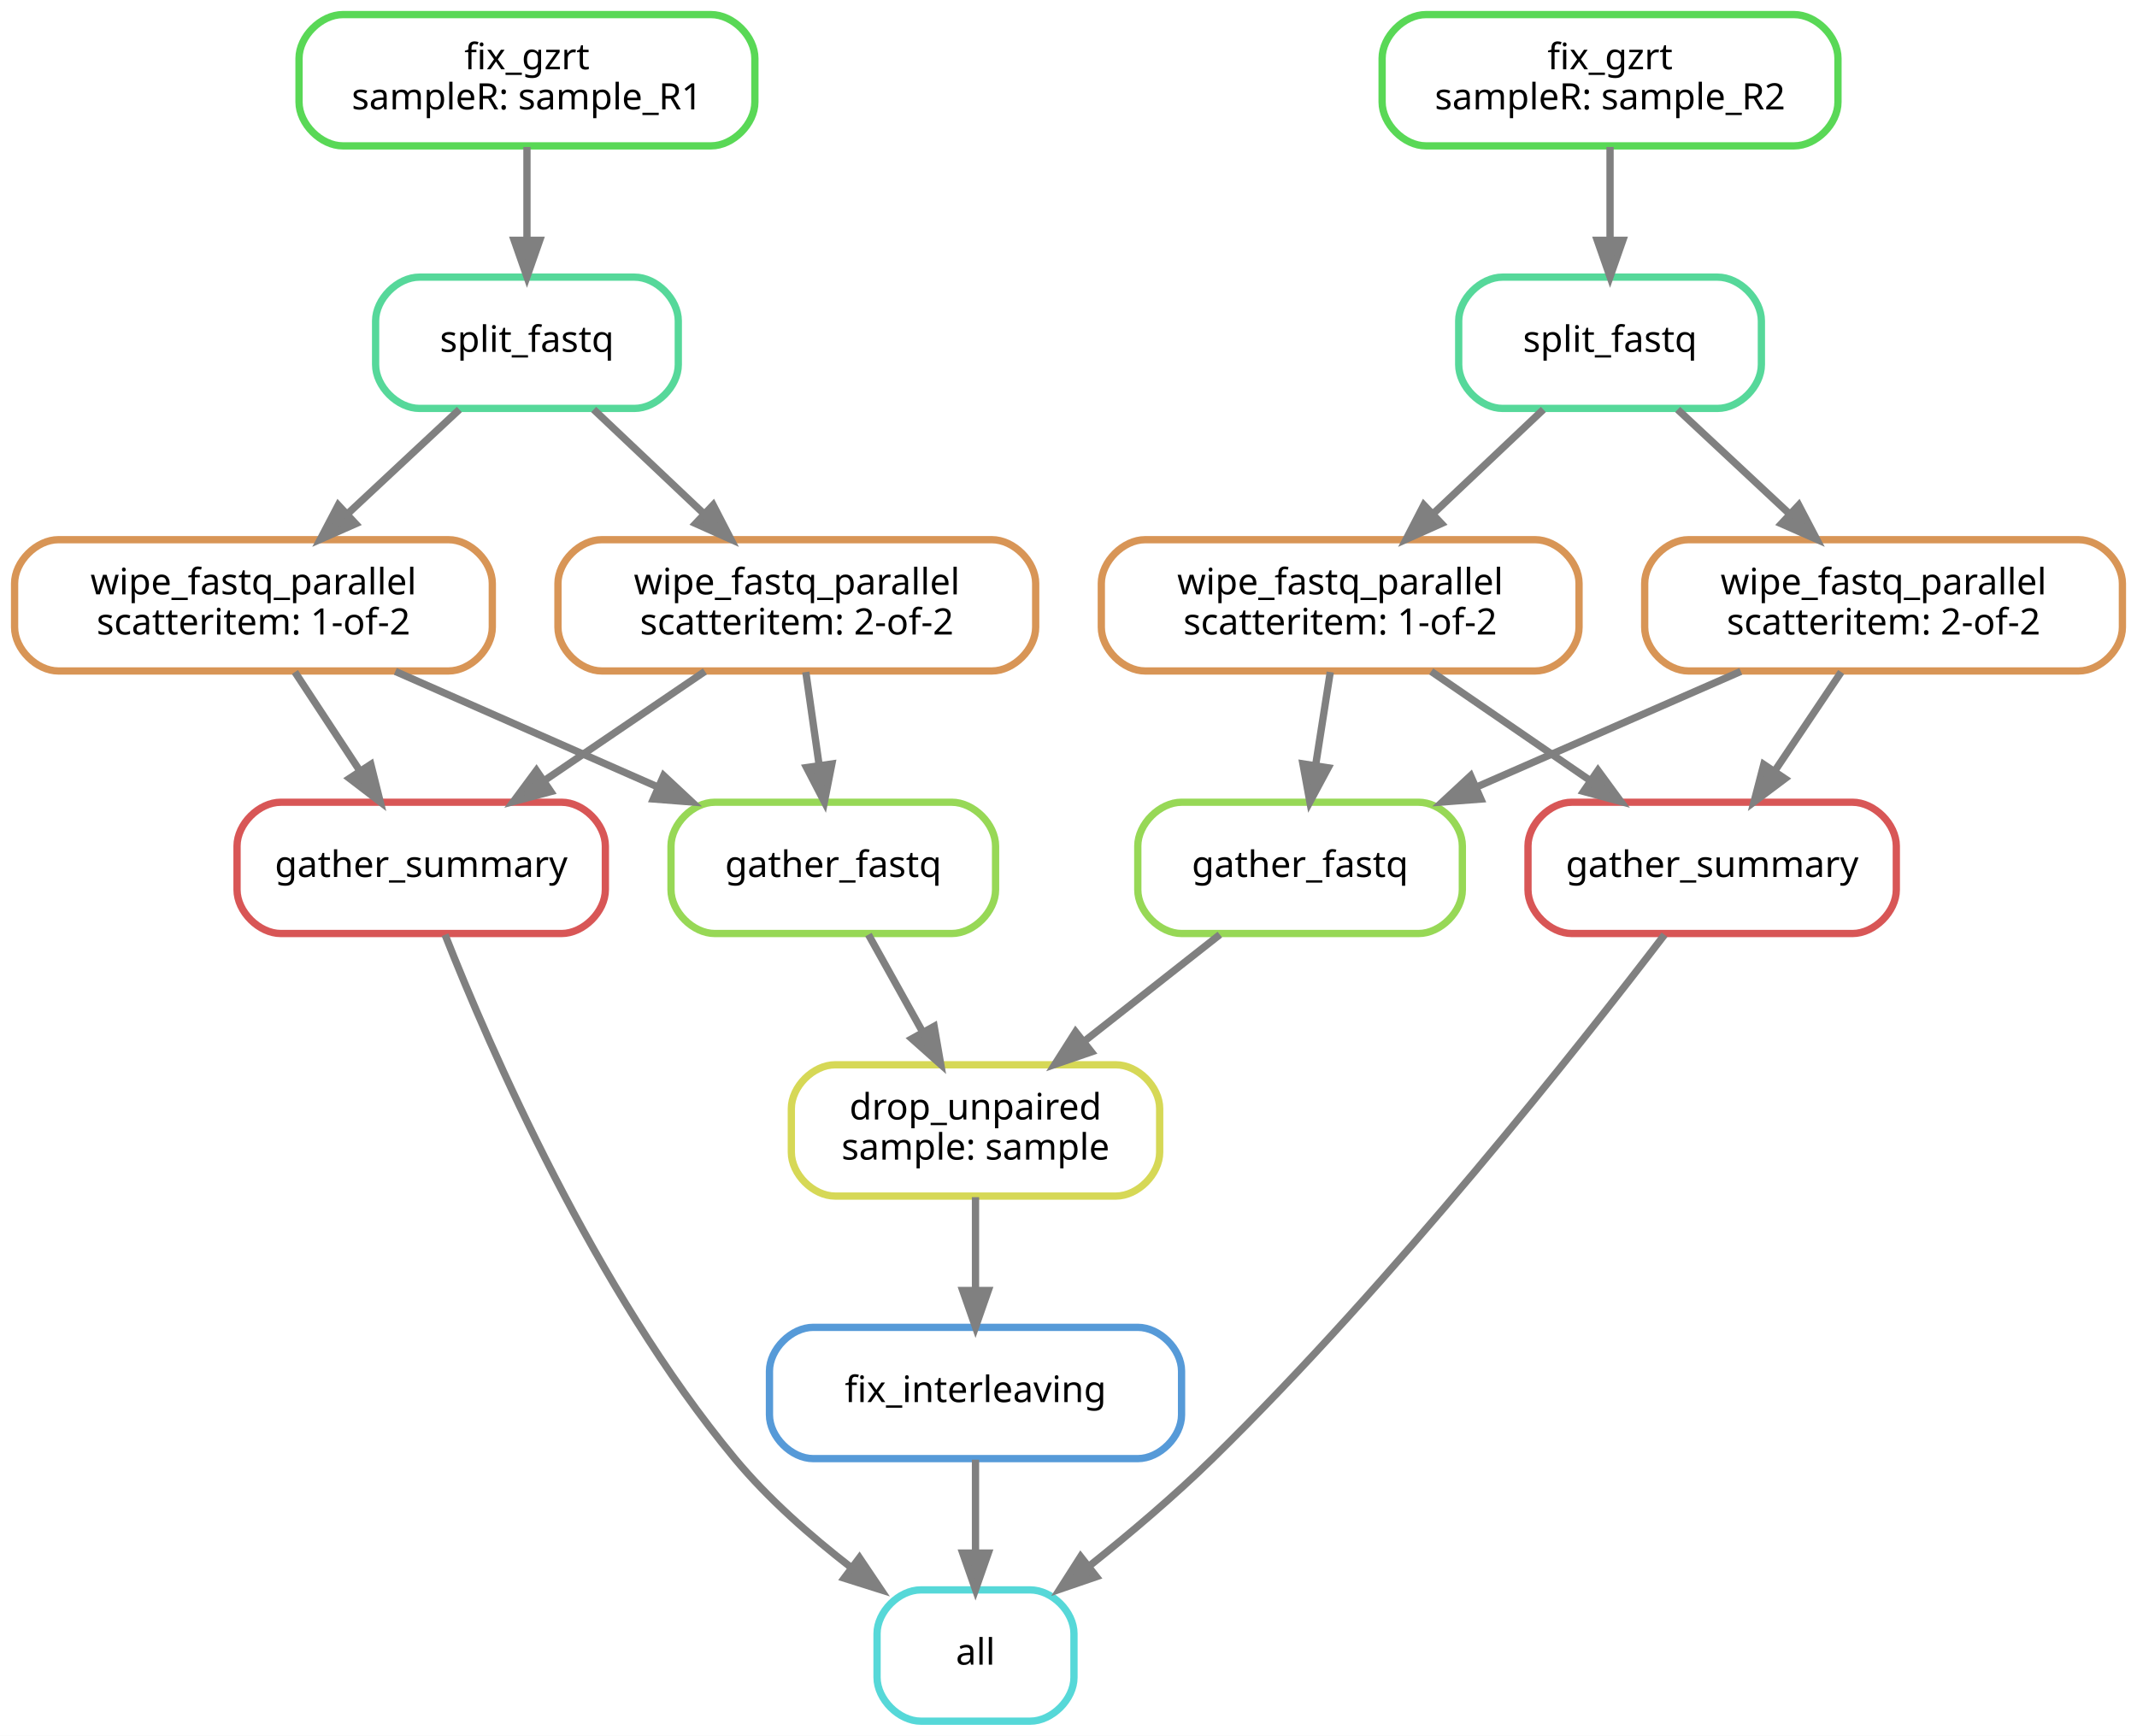
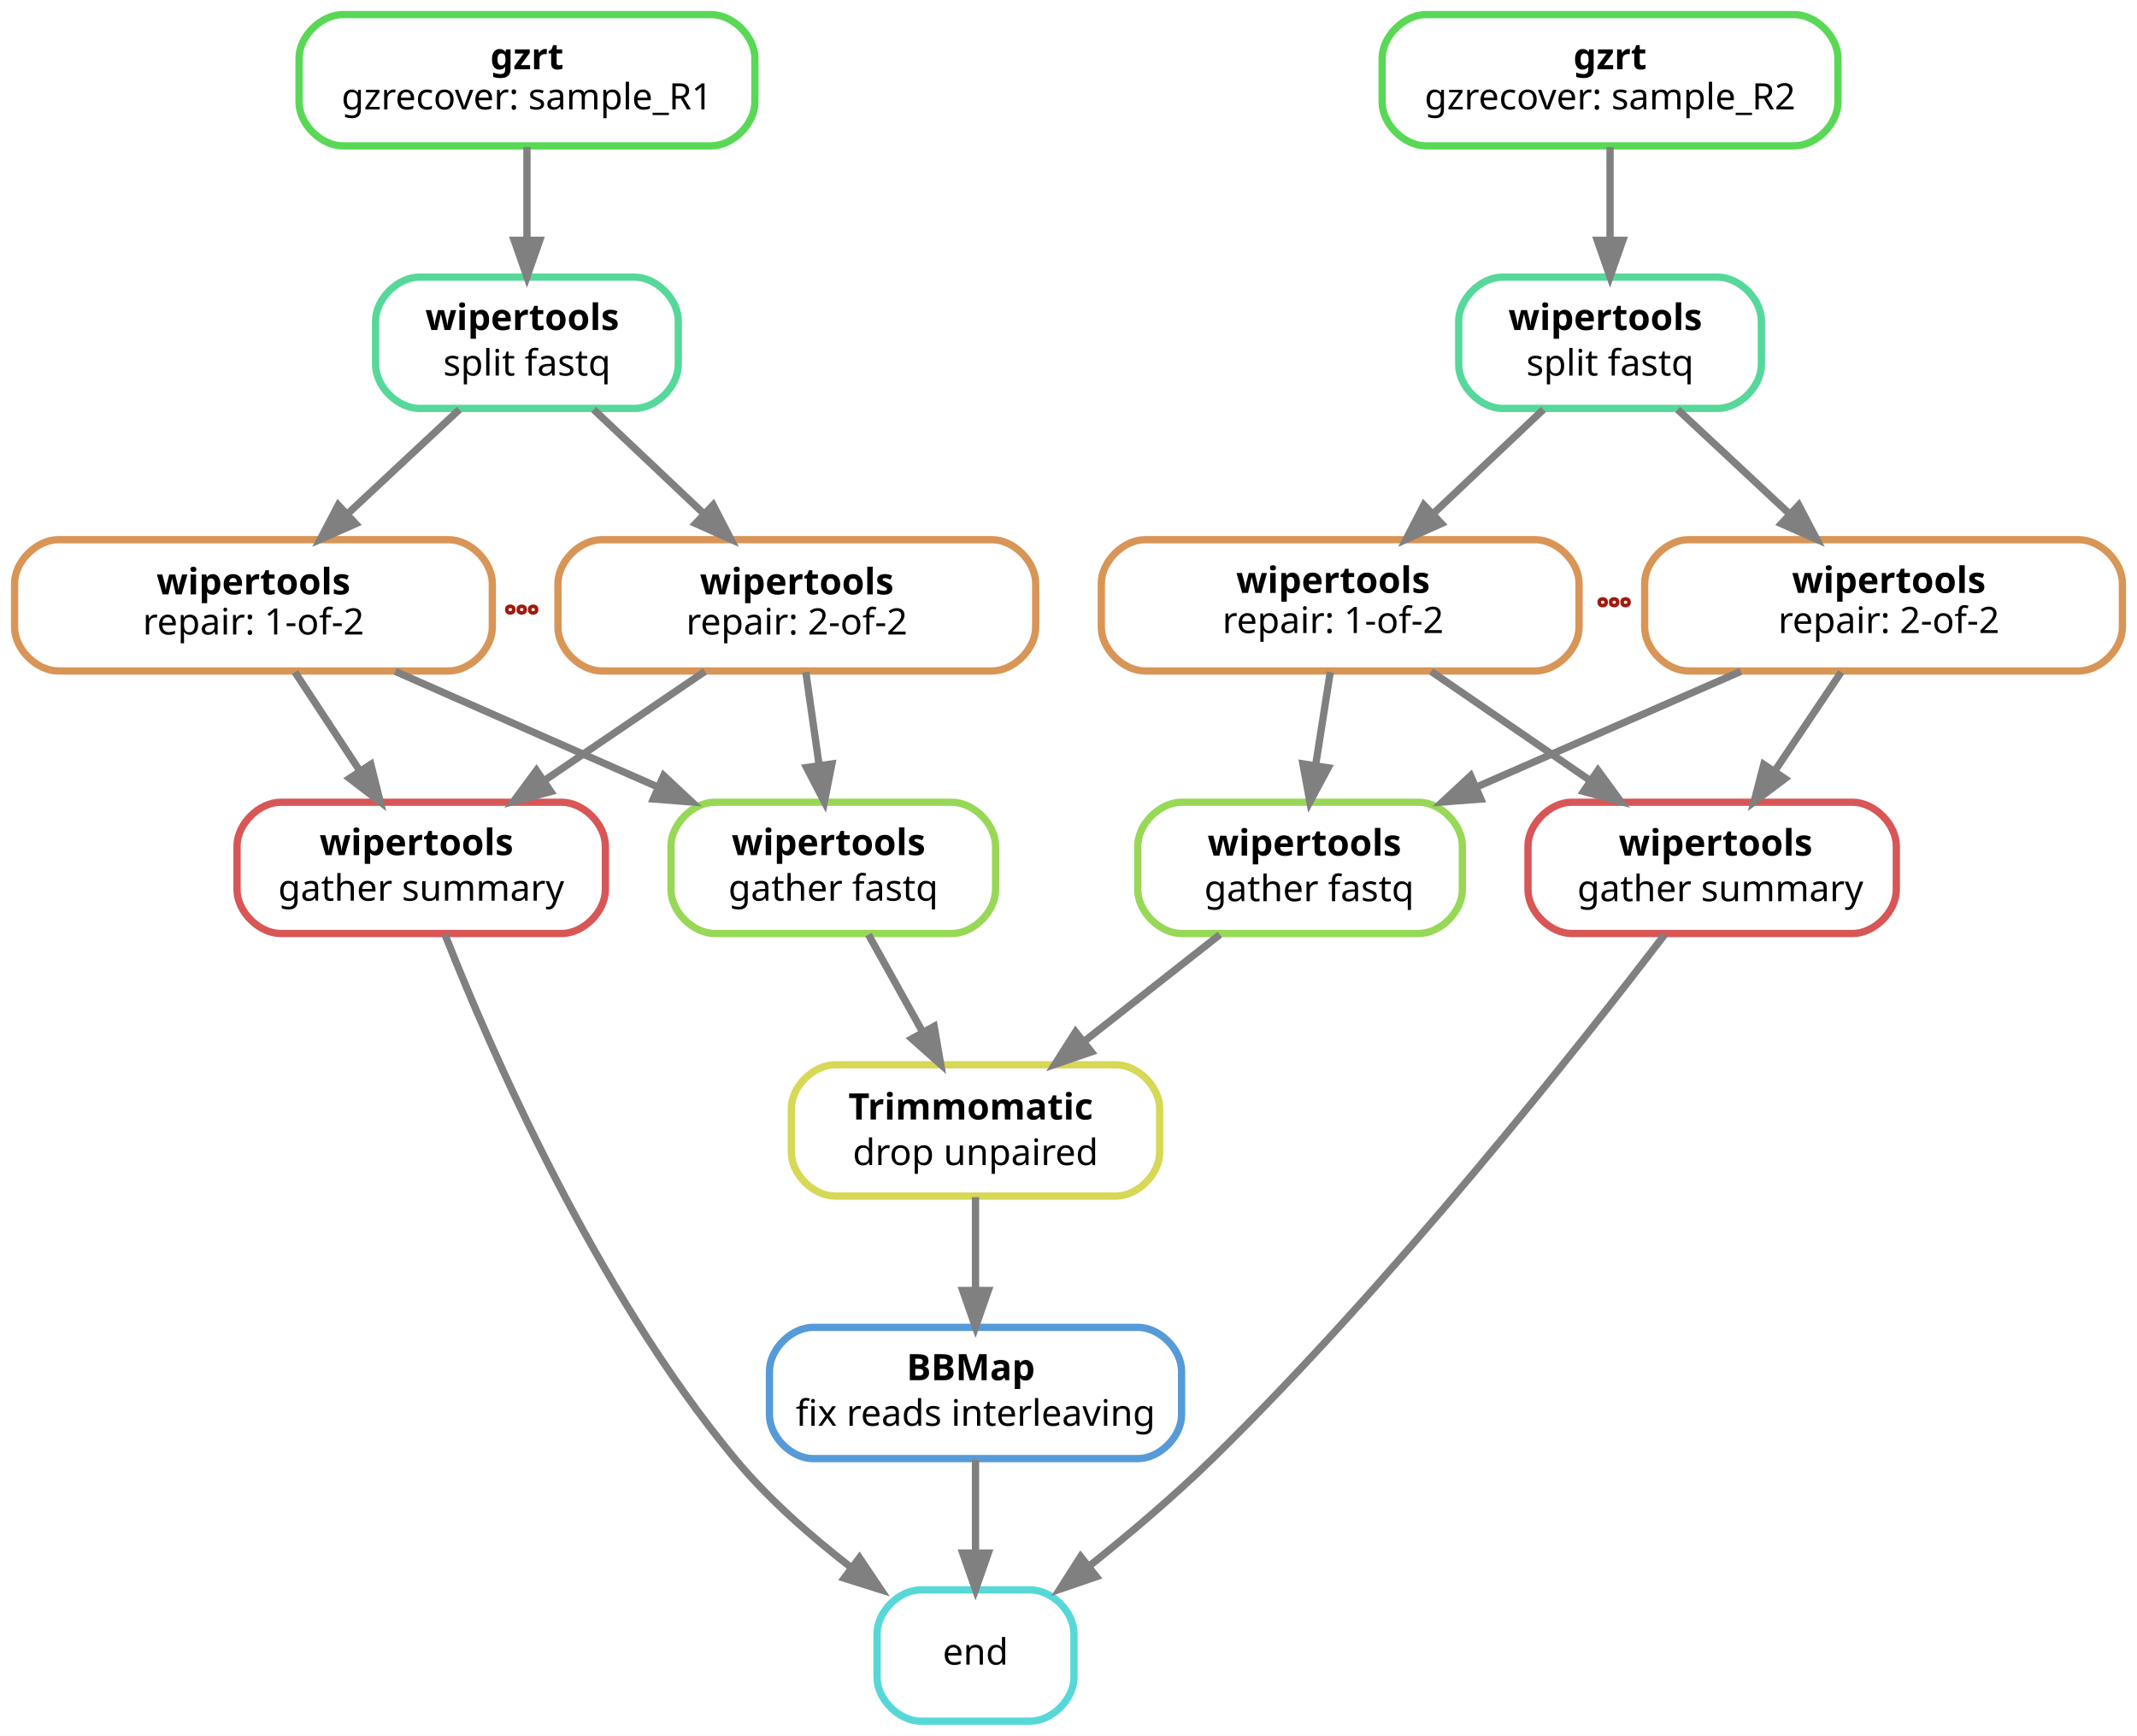
- <svg xmlns="http://www.w3.org/2000/svg" width="586pt" height="476pt" viewBox="0.00 0.00 586.00 476.00">
+ <svg xmlns="http://www.w3.org/2000/svg" width="586pt" height="476pt" viewBox="0.00 0.00 586.00 476.00" version="1.1" id="svg266">
+   <defs id="defs270" />
  <g id="graph0" class="graph" transform="scale(1 1) rotate(0) translate(4 472)">
-     <polygon fill="white" stroke="transparent" points="-4,4 -4,-472 582,-472 582,4 -4,4" />
+     <polygon fill="white" stroke="transparent" points="-4,4 -4,-472 582,-472 582,4 -4,4" id="polygon4" />
    <g id="node1" class="node">
-       <path fill="none" stroke="#56d8d8" stroke-width="2" d="M278.5,-36C278.5,-36 248.5,-36 248.5,-36 242.5,-36 236.5,-30 236.5,-24 236.5,-24 236.5,-12 236.5,-12 236.5,-6 242.5,0 248.5,0 248.5,0 278.5,0 278.5,0 284.5,0 290.5,-6 290.5,-12 290.5,-12 290.5,-24 290.5,-24 290.5,-30 284.5,-36 278.5,-36" />
-       <text text-anchor="middle" x="263.5" y="-15.5" font-family="sans" font-size="10.00">all</text>
+       <path fill="none" stroke="#56d8d8" stroke-width="2" d="M278.5,-36C278.5,-36 248.5,-36 248.5,-36 242.5,-36 236.5,-30 236.5,-24 236.5,-24 236.5,-12 236.5,-12 236.5,-6 242.5,0 248.5,0 248.5,0 278.5,0 278.5,0 284.5,0 290.5,-6 290.5,-12 290.5,-12 290.5,-24 290.5,-24 290.5,-30 284.5,-36 278.5,-36" id="path8" />
+       <text text-anchor="middle" x="263.5" y="-15.5" font-family="sans" font-size="10px" id="text10">end</text>
    </g>
    <g id="node2" class="node">
-       <path fill="none" stroke="#569ad8" stroke-width="2" d="M308,-108C308,-108 219,-108 219,-108 213,-108 207,-102 207,-96 207,-96 207,-84 207,-84 207,-78 213,-72 219,-72 219,-72 308,-72 308,-72 314,-72 320,-78 320,-84 320,-84 320,-96 320,-96 320,-102 314,-108 308,-108" />
-       <text text-anchor="middle" x="263.5" y="-87.5" font-family="sans" font-size="10.00">fix_interleaving</text>
+       <path fill="none" stroke="#569ad8" stroke-width="2" d="M308,-108C308,-108 219,-108 219,-108 213,-108 207,-102 207,-96 207,-96 207,-84 207,-84 207,-78 213,-72 219,-72 219,-72 308,-72 308,-72 314,-72 320,-78 320,-84 320,-84 320,-96 320,-96 320,-102 314,-108 308,-108" id="path15" />
+       <text text-anchor="middle" x="263.5" y="-93.5" font-family="sans" font-size="10px" id="text17">
+         <tspan id="tspan2873" x="263.5" y="-93.5" style="font-weight:bold">BBMap</tspan>
+         <tspan id="tspan2875" x="263.5" y="-81">fix reads interleaving</tspan>
+       </text>
    </g>
    <g id="edge1" class="edge">
-       <path fill="none" stroke="grey" stroke-width="2" d="M263.5,-71.7C263.5,-63.98 263.5,-54.71 263.5,-46.11" />
-       <polygon fill="grey" stroke="grey" stroke-width="2" points="267,-46.1 263.5,-36.1 260,-46.1 267,-46.1" />
+       <path fill="none" stroke="grey" stroke-width="2" d="M263.5,-71.7C263.5,-63.98 263.5,-54.71 263.5,-46.11" id="path22" />
+       <polygon fill="grey" stroke="grey" stroke-width="2" points="267,-46.1 263.5,-36.1 260,-46.1 267,-46.1" id="polygon24" />
    </g>
    <g id="node3" class="node">
-       <path fill="none" stroke="#d6d856" stroke-width="2" d="M302,-180C302,-180 225,-180 225,-180 219,-180 213,-174 213,-168 213,-168 213,-156 213,-156 213,-150 219,-144 225,-144 225,-144 302,-144 302,-144 308,-144 314,-150 314,-156 314,-156 314,-168 314,-168 314,-174 308,-180 302,-180" />
-       <text text-anchor="middle" x="263.5" y="-165" font-family="sans" font-size="10.00">drop_unpaired</text>
-       <text text-anchor="middle" x="263.5" y="-154" font-family="sans" font-size="10.00">sample: sample</text>
+       <path fill="none" stroke="#d6d856" stroke-width="2" d="M302,-180C302,-180 225,-180 225,-180 219,-180 213,-174 213,-168 213,-168 213,-156 213,-156 213,-150 219,-144 225,-144 225,-144 302,-144 302,-144 308,-144 314,-150 314,-156 314,-156 314,-168 314,-168 314,-174 308,-180 302,-180" id="path29" />
+       <text text-anchor="middle" x="263.5" y="-165" font-family="sans" font-size="10px" id="text31">
+         <tspan id="tspan2869" x="263.5" y="-165" style="font-weight:bold">Trimmomatic</tspan>
+         <tspan id="tspan2871" x="263.5" y="-152.5">drop unpaired</tspan>
+       </text>
    </g>
    <g id="edge4" class="edge">
-       <path fill="none" stroke="grey" stroke-width="2" d="M263.5,-143.7C263.5,-135.98 263.5,-126.71 263.5,-118.11" />
-       <polygon fill="grey" stroke="grey" stroke-width="2" points="267,-118.1 263.5,-108.1 260,-118.1 267,-118.1" />
+       <path fill="none" stroke="grey" stroke-width="2" d="M263.5,-143.7C263.5,-135.98 263.5,-126.71 263.5,-118.11" id="path38" />
+       <polygon fill="grey" stroke="grey" stroke-width="2" points="267,-118.1 263.5,-108.1 260,-118.1 267,-118.1" id="polygon40" />
    </g>
    <g id="node4" class="node">
-       <path fill="none" stroke="#97d856" stroke-width="2" d="M257,-252C257,-252 192,-252 192,-252 186,-252 180,-246 180,-240 180,-240 180,-228 180,-228 180,-222 186,-216 192,-216 192,-216 257,-216 257,-216 263,-216 269,-222 269,-228 269,-228 269,-240 269,-240 269,-246 263,-252 257,-252" />
-       <text text-anchor="middle" x="224.5" y="-231.5" font-family="sans" font-size="10.00">gather_fastq</text>
+       <path fill="none" stroke="#97d856" stroke-width="2" d="M257,-252C257,-252 192,-252 192,-252 186,-252 180,-246 180,-240 180,-240 180,-228 180,-228 180,-222 186,-216 192,-216 192,-216 257,-216 257,-216 263,-216 269,-222 269,-228 269,-228 269,-240 269,-240 269,-246 263,-252 257,-252" id="path45" />
+       <text text-anchor="middle" x="224.5" y="-237.5" font-family="sans" font-size="10px" id="text47">
+         <tspan id="tspan1345" x="224.5" y="-237.5" style="font-weight:bold">wipertools</tspan>
+         <tspan id="tspan1347" x="224.5" y="-225">gather fastq</tspan>
+       </text>
    </g>
    <g id="edge5" class="edge">
-       <path fill="none" stroke="grey" stroke-width="2" d="M234.14,-215.7C238.63,-207.64 244.06,-197.89 249.02,-188.98" />
-       <polygon fill="grey" stroke="grey" stroke-width="2" points="252.16,-190.54 253.97,-180.1 246.05,-187.14 252.16,-190.54" />
+       <path fill="none" stroke="grey" stroke-width="2" d="M234.14,-215.7C238.63,-207.64 244.06,-197.89 249.02,-188.98" id="path52" />
+       <polygon fill="grey" stroke="grey" stroke-width="2" points="252.16,-190.54 253.97,-180.1 246.05,-187.14 252.16,-190.54" id="polygon54" />
    </g>
    <g id="node5" class="node">
-       <path fill="none" stroke="#d89556" stroke-width="2" d="M119,-324C119,-324 12,-324 12,-324 6,-324 0,-318 0,-312 0,-312 0,-300 0,-300 0,-294 6,-288 12,-288 12,-288 119,-288 119,-288 125,-288 131,-294 131,-300 131,-300 131,-312 131,-312 131,-318 125,-324 119,-324" />
-       <text text-anchor="middle" x="65.5" y="-309" font-family="sans" font-size="10.00">wipe_fastq_parallel</text>
-       <text text-anchor="middle" x="65.5" y="-298" font-family="sans" font-size="10.00">scatteritem: 1-of-2</text>
+       <path fill="none" stroke="#d89556" stroke-width="2" d="M119,-324C119,-324 12,-324 12,-324 6,-324 0,-318 0,-312 0,-312 0,-300 0,-300 0,-294 6,-288 12,-288 12,-288 119,-288 119,-288 125,-288 131,-294 131,-300 131,-300 131,-312 131,-312 131,-318 125,-324 119,-324" id="path59" />
+       <text text-anchor="middle" x="65.5" y="-309" font-family="sans" font-size="10px" id="text61">
+         <tspan style="font-style:normal;font-variant:normal;font-weight:bold;font-stretch:normal;font-family:sans;-inkscape-font-specification:'sans Bold'" id="tspan1167">wipertools</tspan>
+       </text>
+       <text text-anchor="middle" x="65.5" y="-298" font-family="sans" font-size="10px" id="text63">repair: 1-of-2</text>
+       <text text-anchor="middle" x="361.541" y="-309.411" font-family="sans" font-size="10px" id="text61-6">
+         <tspan style="font-style:normal;font-variant:normal;font-weight:bold;font-stretch:normal;font-family:sans;-inkscape-font-specification:'sans Bold'" id="tspan1167-3">wipertools</tspan>
+       </text>
+       <text text-anchor="middle" x="361.541" y="-298.411" font-family="sans" font-size="10px" id="text63-1">repair: 1-of-2</text>
+       <text text-anchor="middle" x="513.952" y="-309.411" font-family="sans" font-size="10px" id="text61-1">
+         <tspan style="font-style:normal;font-variant:normal;font-weight:bold;font-stretch:normal;font-family:sans;-inkscape-font-specification:'sans Bold'" id="tspan1167-33">wipertools</tspan>
+       </text>
+       <text text-anchor="middle" x="513.952" y="-298.411" font-family="sans" font-size="10px" id="text63-7">repair: 2-of-2</text>
+       <text xml:space="preserve" style="font-style:normal;font-variant:normal;font-weight:bold;font-stretch:normal;font-size:11px;font-family:sans;-inkscape-font-specification:'sans Bold';fill:none;stroke:#a11a0d;stroke-width:0.992" x="134.355" y="-304.048" id="text1312">
+         <tspan id="tspan1310" style="stroke-width:0.992" x="134.355" y="-304.048">...</tspan>
+       </text>
    </g>
    <g id="edge7" class="edge">
-       <path fill="none" stroke="grey" stroke-width="2" d="M104.4,-287.88C126.13,-278.31 153.4,-266.3 176.46,-256.15" />
-       <polygon fill="grey" stroke="grey" stroke-width="2" points="177.99,-259.3 185.73,-252.07 175.17,-252.89 177.99,-259.3" />
+       <path fill="none" stroke="grey" stroke-width="2" d="M104.4,-287.88C126.13,-278.31 153.4,-266.3 176.46,-256.15" id="path68" />
+       <polygon fill="grey" stroke="grey" stroke-width="2" points="177.99,-259.3 185.73,-252.07 175.17,-252.89 177.99,-259.3" id="polygon70" />
    </g>
    <g id="node14" class="node">
-       <path fill="none" stroke="#d85656" stroke-width="2" d="M150,-252C150,-252 73,-252 73,-252 67,-252 61,-246 61,-240 61,-240 61,-228 61,-228 61,-222 67,-216 73,-216 73,-216 150,-216 150,-216 156,-216 162,-222 162,-228 162,-228 162,-240 162,-240 162,-246 156,-252 150,-252" />
-       <text text-anchor="middle" x="111.5" y="-231.5" font-family="sans" font-size="10.00">gather_summary</text>
+       <path fill="none" stroke="#d85656" stroke-width="2" d="M150,-252C150,-252 73,-252 73,-252 67,-252 61,-246 61,-240 61,-240 61,-228 61,-228 61,-222 67,-216 73,-216 73,-216 150,-216 150,-216 156,-216 162,-222 162,-228 162,-228 162,-240 162,-240 162,-246 156,-252 150,-252" id="path75" />
+       <text text-anchor="middle" x="111.5" y="-237.5" font-family="sans" font-size="10px" id="text77">
+         <tspan id="tspan1341" x="111.5" y="-237.5" style="font-weight:bold">wipertools</tspan>
+         <tspan id="tspan1343" x="111.5" y="-225">gather summary</tspan>
+       </text>
    </g>
    <g id="edge17" class="edge">
-       <path fill="none" stroke="grey" stroke-width="2" d="M76.87,-287.7C82.22,-279.56 88.7,-269.69 94.61,-260.7" />
-       <polygon fill="grey" stroke="grey" stroke-width="2" points="97.69,-262.38 100.26,-252.1 91.84,-258.54 97.69,-262.38" />
+       <path fill="none" stroke="grey" stroke-width="2" d="M76.87,-287.7C82.22,-279.56 88.7,-269.69 94.61,-260.7" id="path82" />
+       <polygon fill="grey" stroke="grey" stroke-width="2" points="97.69,-262.38 100.26,-252.1 91.84,-258.54 97.69,-262.38" id="polygon84" />
    </g>
    <g id="node6" class="node">
-       <path fill="none" stroke="#56d89a" stroke-width="2" d="M170,-396C170,-396 111,-396 111,-396 105,-396 99,-390 99,-384 99,-384 99,-372 99,-372 99,-366 105,-360 111,-360 111,-360 170,-360 170,-360 176,-360 182,-366 182,-372 182,-372 182,-384 182,-384 182,-390 176,-396 170,-396" />
-       <text text-anchor="middle" x="140.5" y="-375.5" font-family="sans" font-size="10.00">split_fastq</text>
+       <path fill="none" stroke="#56d89a" stroke-width="2" d="M170,-396C170,-396 111,-396 111,-396 105,-396 99,-390 99,-384 99,-384 99,-372 99,-372 99,-366 105,-360 111,-360 111,-360 170,-360 170,-360 176,-360 182,-366 182,-372 182,-372 182,-384 182,-384 182,-390 176,-396 170,-396" id="path89" />
+       <text text-anchor="middle" x="140.5" y="-381.5" font-family="sans" font-size="10px" id="text91">
+         <tspan id="tspan1159" x="140.5" y="-381.5" style="font-style:normal;font-variant:normal;font-weight:bold;font-stretch:normal;font-family:sans;-inkscape-font-specification:'sans Bold'">wipertools</tspan>
+         <tspan id="tspan1161" x="140.5" y="-369">split fastq</tspan>
+       </text>
    </g>
    <g id="edge9" class="edge">
-       <path fill="none" stroke="grey" stroke-width="2" d="M121.96,-359.7C112.7,-351.05 101.34,-340.45 91.24,-331.03" />
-       <polygon fill="grey" stroke="grey" stroke-width="2" points="93.52,-328.37 83.83,-324.1 88.75,-333.49 93.52,-328.37" />
+       <path fill="none" stroke="grey" stroke-width="2" d="M121.96,-359.7C112.7,-351.05 101.34,-340.45 91.24,-331.03" id="path96" />
+       <polygon fill="grey" stroke="grey" stroke-width="2" points="93.52,-328.37 83.83,-324.1 88.75,-333.49 93.52,-328.37" id="polygon98" />
    </g>
    <g id="node8" class="node">
-       <path fill="none" stroke="#d89556" stroke-width="2" d="M268,-324C268,-324 161,-324 161,-324 155,-324 149,-318 149,-312 149,-312 149,-300 149,-300 149,-294 155,-288 161,-288 161,-288 268,-288 268,-288 274,-288 280,-294 280,-300 280,-300 280,-312 280,-312 280,-318 274,-324 268,-324" />
-       <text text-anchor="middle" x="214.5" y="-309" font-family="sans" font-size="10.00">wipe_fastq_parallel</text>
-       <text text-anchor="middle" x="214.5" y="-298" font-family="sans" font-size="10.00">scatteritem: 2-of-2</text>
+       <path fill="none" stroke="#d89556" stroke-width="2" d="M268,-324C268,-324 161,-324 161,-324 155,-324 149,-318 149,-312 149,-312 149,-300 149,-300 149,-294 155,-288 161,-288 161,-288 268,-288 268,-288 274,-288 280,-294 280,-300 280,-300 280,-312 280,-312 280,-318 274,-324 268,-324" id="path103" />
+       <text text-anchor="middle" x="214.5" y="-309" font-family="sans" font-size="10px" id="text105">
+         <tspan style="font-style:normal;font-variant:normal;font-weight:bold;font-stretch:normal;font-family:sans;-inkscape-font-specification:'sans Bold'" id="tspan1169">wipertools</tspan>
+       </text>
+       <text text-anchor="middle" x="214.5" y="-298" font-family="sans" font-size="10px" id="text107">repair: 2-of-2</text>
    </g>
    <g id="edge11" class="edge">
-       <path fill="none" stroke="grey" stroke-width="2" d="M158.79,-359.7C167.93,-351.05 179.14,-340.45 189.1,-331.03" />
-       <polygon fill="grey" stroke="grey" stroke-width="2" points="191.56,-333.52 196.42,-324.1 186.75,-328.43 191.56,-333.52" />
+       <path fill="none" stroke="grey" stroke-width="2" d="M158.79,-359.7C167.93,-351.05 179.14,-340.45 189.1,-331.03" id="path112" />
+       <polygon fill="grey" stroke="grey" stroke-width="2" points="191.56,-333.52 196.42,-324.1 186.75,-328.43 191.56,-333.52" id="polygon114" />
    </g>
    <g id="node7" class="node">
-       <path fill="none" stroke="#59d856" stroke-width="2" d="M191,-468C191,-468 90,-468 90,-468 84,-468 78,-462 78,-456 78,-456 78,-444 78,-444 78,-438 84,-432 90,-432 90,-432 191,-432 191,-432 197,-432 203,-438 203,-444 203,-444 203,-456 203,-456 203,-462 197,-468 191,-468" />
-       <text text-anchor="middle" x="140.5" y="-453" font-family="sans" font-size="10.00">fix_gzrt</text>
-       <text text-anchor="middle" x="140.5" y="-442" font-family="sans" font-size="10.00">sampleR: sample_R1</text>
+       <path fill="none" stroke="#59d856" stroke-width="2" d="M191,-468C191,-468 90,-468 90,-468 84,-468 78,-462 78,-456 78,-456 78,-444 78,-444 78,-438 84,-432 90,-432 90,-432 191,-432 191,-432 197,-432 203,-438 203,-444 203,-444 203,-456 203,-456 203,-462 197,-468 191,-468" id="path119" />
+       <text text-anchor="middle" x="140.5" y="-453" font-family="sans" font-size="10px" id="text121">
+         <tspan style="font-style:normal;font-variant:normal;font-weight:bold;font-stretch:normal;font-family:sans;-inkscape-font-specification:'sans Bold'" id="tspan1155">gzrt</tspan>
+       </text>
+       <text text-anchor="middle" x="140.5" y="-442" font-family="sans" font-size="10px" id="text123">gzrecover: sample_R1</text>
    </g>
    <g id="edge10" class="edge">
-       <path fill="none" stroke="grey" stroke-width="2" d="M140.5,-431.7C140.5,-423.98 140.5,-414.71 140.5,-406.11" />
-       <polygon fill="grey" stroke="grey" stroke-width="2" points="144,-406.1 140.5,-396.1 137,-406.1 144,-406.1" />
+       <path fill="none" stroke="grey" stroke-width="2" d="M140.5,-431.7C140.5,-423.98 140.5,-414.71 140.5,-406.11" id="path128" />
+       <polygon fill="grey" stroke="grey" stroke-width="2" points="144,-406.1 140.5,-396.1 137,-406.1 144,-406.1" id="polygon130" />
    </g>
    <g id="edge8" class="edge">
-       <path fill="none" stroke="grey" stroke-width="2" d="M216.97,-287.7C218.07,-279.98 219.4,-270.71 220.63,-262.11" />
-       <polygon fill="grey" stroke="grey" stroke-width="2" points="224.11,-262.5 222.06,-252.1 217.18,-261.51 224.11,-262.5" />
+       <path fill="none" stroke="grey" stroke-width="2" d="M216.97,-287.7C218.07,-279.98 219.4,-270.71 220.63,-262.11" id="path135" />
+       <polygon fill="grey" stroke="grey" stroke-width="2" points="224.11,-262.5 222.06,-252.1 217.18,-261.51 224.11,-262.5" id="polygon137" />
    </g>
    <g id="edge18" class="edge">
-       <path fill="none" stroke="grey" stroke-width="2" d="M189.3,-287.88C176.09,-278.89 159.71,-267.76 145.39,-258.03" />
-       <polygon fill="grey" stroke="grey" stroke-width="2" points="147.03,-254.92 136.79,-252.19 143.1,-260.71 147.03,-254.92" />
+       <path fill="none" stroke="grey" stroke-width="2" d="M189.3,-287.88C176.09,-278.89 159.71,-267.76 145.39,-258.03" id="path142" />
+       <polygon fill="grey" stroke="grey" stroke-width="2" points="147.03,-254.92 136.79,-252.19 143.1,-260.71 147.03,-254.92" id="polygon144" />
    </g>
    <g id="node9" class="node">
-       <path fill="none" stroke="#97d856" stroke-width="2" d="M385,-252C385,-252 320,-252 320,-252 314,-252 308,-246 308,-240 308,-240 308,-228 308,-228 308,-222 314,-216 320,-216 320,-216 385,-216 385,-216 391,-216 397,-222 397,-228 397,-228 397,-240 397,-240 397,-246 391,-252 385,-252" />
-       <text text-anchor="middle" x="352.5" y="-231.5" font-family="sans" font-size="10.00">gather_fastq</text>
+       <path fill="none" stroke="#97d856" stroke-width="2" d="M385,-252C385,-252 320,-252 320,-252 314,-252 308,-246 308,-240 308,-240 308,-228 308,-228 308,-222 314,-216 320,-216 320,-216 385,-216 385,-216 391,-216 397,-222 397,-228 397,-228 397,-240 397,-240 397,-246 391,-252 385,-252" id="path149" />
+       <text text-anchor="middle" x="355" y="-237.368" font-family="sans" font-size="10px" id="text47-9">
+         <tspan id="tspan1345-2" x="355" y="-237.368" style="font-weight:bold">wipertools</tspan>
+         <tspan id="tspan1347-2" x="355" y="-224.868">gather fastq</tspan>
+       </text>
    </g>
    <g id="edge6" class="edge">
-       <path fill="none" stroke="grey" stroke-width="2" d="M330.5,-215.7C319.29,-206.88 305.5,-196.03 293.35,-186.47" />
-       <polygon fill="grey" stroke="grey" stroke-width="2" points="295.27,-183.54 285.25,-180.1 290.94,-189.04 295.27,-183.54" />
+       <path fill="none" stroke="grey" stroke-width="2" d="M330.5,-215.7C319.29,-206.88 305.5,-196.03 293.35,-186.47" id="path156" />
+       <polygon fill="grey" stroke="grey" stroke-width="2" points="295.27,-183.54 285.25,-180.1 290.94,-189.04 295.27,-183.54" id="polygon158" />
    </g>
    <g id="node10" class="node">
-       <path fill="none" stroke="#d89556" stroke-width="2" d="M417,-324C417,-324 310,-324 310,-324 304,-324 298,-318 298,-312 298,-312 298,-300 298,-300 298,-294 304,-288 310,-288 310,-288 417,-288 417,-288 423,-288 429,-294 429,-300 429,-300 429,-312 429,-312 429,-318 423,-324 417,-324" />
-       <text text-anchor="middle" x="363.5" y="-309" font-family="sans" font-size="10.00">wipe_fastq_parallel</text>
-       <text text-anchor="middle" x="363.5" y="-298" font-family="sans" font-size="10.00">scatteritem: 1-of-2</text>
+       <path fill="none" stroke="#d89556" stroke-width="2" d="M417,-324C417,-324 310,-324 310,-324 304,-324 298,-318 298,-312 298,-312 298,-300 298,-300 298,-294 304,-288 310,-288 310,-288 417,-288 417,-288 423,-288 429,-294 429,-300 429,-300 429,-312 429,-312 429,-318 423,-324 417,-324" id="path163" />
    </g>
    <g id="edge12" class="edge">
-       <path fill="none" stroke="grey" stroke-width="2" d="M360.78,-287.7C359.57,-279.98 358.11,-270.71 356.76,-262.11" />
-       <polygon fill="grey" stroke="grey" stroke-width="2" points="360.2,-261.44 355.19,-252.1 353.28,-262.53 360.2,-261.44" />
+       <path fill="none" stroke="grey" stroke-width="2" d="M360.78,-287.7C359.57,-279.98 358.11,-270.71 356.76,-262.11" id="path172" />
+       <polygon fill="grey" stroke="grey" stroke-width="2" points="360.2,-261.44 355.19,-252.1 353.28,-262.53 360.2,-261.44" id="polygon174" />
    </g>
    <g id="node15" class="node">
-       <path fill="none" stroke="#d85656" stroke-width="2" d="M504,-252C504,-252 427,-252 427,-252 421,-252 415,-246 415,-240 415,-240 415,-228 415,-228 415,-222 421,-216 427,-216 427,-216 504,-216 504,-216 510,-216 516,-222 516,-228 516,-228 516,-240 516,-240 516,-246 510,-252 504,-252" />
-       <text text-anchor="middle" x="465.5" y="-231.5" font-family="sans" font-size="10.00">gather_summary</text>
+       <path fill="none" stroke="#d85656" stroke-width="2" d="M504,-252C504,-252 427,-252 427,-252 421,-252 415,-246 415,-240 415,-240 415,-228 415,-228 415,-222 421,-216 427,-216 427,-216 504,-216 504,-216 510,-216 516,-222 516,-228 516,-228 516,-240 516,-240 516,-246 510,-252 504,-252" id="path179" />
+       <text text-anchor="middle" x="467.743" y="-237.368" font-family="sans" font-size="10px" id="text77-9">
+         <tspan id="tspan1341-4" x="467.743" y="-237.368" style="font-weight:bold">wipertools</tspan>
+         <tspan id="tspan1343-0" x="467.743" y="-224.868">gather summary</tspan>
+       </text>
    </g>
    <g id="edge19" class="edge">
-       <path fill="none" stroke="grey" stroke-width="2" d="M388.45,-287.88C401.54,-278.89 417.76,-267.76 431.94,-258.03" />
-       <polygon fill="grey" stroke="grey" stroke-width="2" points="434.19,-260.73 440.45,-252.19 430.23,-254.96 434.19,-260.73" />
+       <path fill="none" stroke="grey" stroke-width="2" d="M388.45,-287.88C401.54,-278.89 417.76,-267.76 431.94,-258.03" id="path186" />
+       <polygon fill="grey" stroke="grey" stroke-width="2" points="434.19,-260.73 440.45,-252.19 430.23,-254.96 434.19,-260.73" id="polygon188" />
    </g>
    <g id="node11" class="node">
-       <path fill="none" stroke="#56d89a" stroke-width="2" d="M467,-396C467,-396 408,-396 408,-396 402,-396 396,-390 396,-384 396,-384 396,-372 396,-372 396,-366 402,-360 408,-360 408,-360 467,-360 467,-360 473,-360 479,-366 479,-372 479,-372 479,-384 479,-384 479,-390 473,-396 467,-396" />
-       <text text-anchor="middle" x="437.5" y="-375.5" font-family="sans" font-size="10.00">split_fastq</text>
+       <path fill="none" stroke="#56d89a" stroke-width="2" d="M467,-396C467,-396 408,-396 408,-396 402,-396 396,-390 396,-384 396,-384 396,-372 396,-372 396,-366 402,-360 408,-360 408,-360 467,-360 467,-360 473,-360 479,-366 479,-372 479,-372 479,-384 479,-384 479,-390 473,-396 467,-396" id="path193" />
+       <text text-anchor="middle" x="437.5" y="-381.5" font-family="sans" font-size="10px" id="text195">
+         <tspan id="tspan1163" x="437.5" y="-381.5" style="font-style:normal;font-variant:normal;font-weight:bold;font-stretch:normal;font-family:sans;-inkscape-font-specification:'sans Bold'">wipertools</tspan>
+         <tspan id="tspan1165" x="437.5" y="-369">split fastq</tspan>
+       </text>
    </g>
    <g id="edge14" class="edge">
-       <path fill="none" stroke="grey" stroke-width="2" d="M419.21,-359.7C410.07,-351.05 398.86,-340.45 388.9,-331.03" />
-       <polygon fill="grey" stroke="grey" stroke-width="2" points="391.25,-328.43 381.58,-324.1 386.44,-333.52 391.25,-328.43" />
+       <path fill="none" stroke="grey" stroke-width="2" d="M419.21,-359.7C410.07,-351.05 398.86,-340.45 388.9,-331.03" id="path200" />
+       <polygon fill="grey" stroke="grey" stroke-width="2" points="391.25,-328.43 381.58,-324.1 386.44,-333.52 391.25,-328.43" id="polygon202" />
    </g>
    <g id="node13" class="node">
-       <path fill="none" stroke="#d89556" stroke-width="2" d="M566,-324C566,-324 459,-324 459,-324 453,-324 447,-318 447,-312 447,-312 447,-300 447,-300 447,-294 453,-288 459,-288 459,-288 566,-288 566,-288 572,-288 578,-294 578,-300 578,-300 578,-312 578,-312 578,-318 572,-324 566,-324" />
-       <text text-anchor="middle" x="512.5" y="-309" font-family="sans" font-size="10.00">wipe_fastq_parallel</text>
-       <text text-anchor="middle" x="512.5" y="-298" font-family="sans" font-size="10.00">scatteritem: 2-of-2</text>
+       <path fill="none" stroke="#d89556" stroke-width="2" d="M566,-324C566,-324 459,-324 459,-324 453,-324 447,-318 447,-312 447,-312 447,-300 447,-300 447,-294 453,-288 459,-288 459,-288 566,-288 566,-288 572,-288 578,-294 578,-300 578,-300 578,-312 578,-312 578,-318 572,-324 566,-324" id="path207" />
    </g>
    <g id="edge16" class="edge">
-       <path fill="none" stroke="grey" stroke-width="2" d="M456.04,-359.7C465.3,-351.05 476.66,-340.45 486.76,-331.03" />
-       <polygon fill="grey" stroke="grey" stroke-width="2" points="489.25,-333.49 494.17,-324.1 484.48,-328.37 489.25,-333.49" />
+       <path fill="none" stroke="grey" stroke-width="2" d="M456.04,-359.7C465.3,-351.05 476.66,-340.45 486.76,-331.03" id="path216" />
+       <polygon fill="grey" stroke="grey" stroke-width="2" points="489.25,-333.49 494.17,-324.1 484.48,-328.37 489.25,-333.49" id="polygon218" />
    </g>
    <g id="node12" class="node">
-       <path fill="none" stroke="#59d856" stroke-width="2" d="M488,-468C488,-468 387,-468 387,-468 381,-468 375,-462 375,-456 375,-456 375,-444 375,-444 375,-438 381,-432 387,-432 387,-432 488,-432 488,-432 494,-432 500,-438 500,-444 500,-444 500,-456 500,-456 500,-462 494,-468 488,-468" />
-       <text text-anchor="middle" x="437.5" y="-453" font-family="sans" font-size="10.00">fix_gzrt</text>
-       <text text-anchor="middle" x="437.5" y="-442" font-family="sans" font-size="10.00">sampleR: sample_R2</text>
+       <path fill="none" stroke="#59d856" stroke-width="2" d="M488,-468C488,-468 387,-468 387,-468 381,-468 375,-462 375,-456 375,-456 375,-444 375,-444 375,-438 381,-432 387,-432 387,-432 488,-432 488,-432 494,-432 500,-438 500,-444 500,-444 500,-456 500,-456 500,-462 494,-468 488,-468" id="path223" />
+       <text text-anchor="middle" x="437.5" y="-453" font-family="sans" font-size="10px" id="text225">
+         <tspan style="font-style:normal;font-variant:normal;font-weight:bold;font-stretch:normal;font-family:sans;-inkscape-font-specification:'sans Bold'" id="tspan1157">gzrt</tspan>
+       </text>
+       <text text-anchor="middle" x="437.5" y="-442" font-family="sans" font-size="10px" id="text227">gzrecover: sample_R2</text>
    </g>
    <g id="edge15" class="edge">
-       <path fill="none" stroke="grey" stroke-width="2" d="M437.5,-431.7C437.5,-423.98 437.5,-414.71 437.5,-406.11" />
-       <polygon fill="grey" stroke="grey" stroke-width="2" points="441,-406.1 437.5,-396.1 434,-406.1 441,-406.1" />
+       <path fill="none" stroke="grey" stroke-width="2" d="M437.5,-431.7C437.5,-423.98 437.5,-414.71 437.5,-406.11" id="path232" />
+       <polygon fill="grey" stroke="grey" stroke-width="2" points="441,-406.1 437.5,-396.1 434,-406.1 441,-406.1" id="polygon234" />
    </g>
    <g id="edge13" class="edge">
-       <path fill="none" stroke="grey" stroke-width="2" d="M473.36,-287.88C451.49,-278.31 424.04,-266.3 400.84,-256.15" />
-       <polygon fill="grey" stroke="grey" stroke-width="2" points="402.08,-252.87 391.51,-252.07 399.27,-259.28 402.08,-252.87" />
+       <path fill="none" stroke="grey" stroke-width="2" d="M473.36,-287.88C451.49,-278.31 424.04,-266.3 400.84,-256.15" id="path239" />
+       <polygon fill="grey" stroke="grey" stroke-width="2" points="402.08,-252.87 391.51,-252.07 399.27,-259.28 402.08,-252.87" id="polygon241" />
    </g>
    <g id="edge20" class="edge">
-       <path fill="none" stroke="grey" stroke-width="2" d="M500.88,-287.7C495.36,-279.47 488.65,-269.48 482.57,-260.42" />
-       <polygon fill="grey" stroke="grey" stroke-width="2" points="485.46,-258.46 476.98,-252.1 479.65,-262.36 485.46,-258.46" />
+       <path fill="none" stroke="grey" stroke-width="2" d="M500.88,-287.7C495.36,-279.47 488.65,-269.48 482.57,-260.42" id="path246" />
+       <polygon fill="grey" stroke="grey" stroke-width="2" points="485.46,-258.46 476.98,-252.1 479.65,-262.36 485.46,-258.46" id="polygon248" />
    </g>
    <g id="edge2" class="edge">
-       <path fill="none" stroke="grey" stroke-width="2" d="M118.04,-215.66C130.31,-184.58 159.06,-118.34 197.5,-72 206.62,-61 218.33,-50.72 229.35,-42.18" />
-       <polygon fill="grey" stroke="grey" stroke-width="2" points="231.68,-44.81 237.59,-36.02 227.49,-39.21 231.68,-44.81" />
+       <path fill="none" stroke="grey" stroke-width="2" d="M118.04,-215.66C130.31,-184.58 159.06,-118.34 197.5,-72 206.62,-61 218.33,-50.72 229.35,-42.18" id="path253" />
+       <polygon fill="grey" stroke="grey" stroke-width="2" points="231.68,-44.81 237.59,-36.02 227.49,-39.21 231.68,-44.81" id="polygon255" />
    </g>
    <g id="edge3" class="edge">
-       <path fill="none" stroke="grey" stroke-width="2" d="M452.44,-215.66C429.12,-185.16 378.06,-120.53 328.5,-72 318.05,-61.77 305.8,-51.41 294.77,-42.6" />
-       <polygon fill="grey" stroke="grey" stroke-width="2" points="296.64,-39.62 286.62,-36.19 292.32,-45.12 296.64,-39.62" />
+       <path fill="none" stroke="grey" stroke-width="2" d="M452.44,-215.66C429.12,-185.16 378.06,-120.53 328.5,-72 318.05,-61.77 305.8,-51.41 294.77,-42.6" id="path260" />
+       <polygon fill="grey" stroke="grey" stroke-width="2" points="296.64,-39.62 286.62,-36.19 292.32,-45.12 296.64,-39.62" id="polygon262" />
    </g>
  </g>
+   <text xml:space="preserve" style="font-style:normal;font-variant:normal;font-weight:bold;font-stretch:normal;font-size:11px;font-family:sans;-inkscape-font-specification:'sans Bold';fill:none;stroke:#a11a0d;stroke-width:0.992" x="437.917" y="165.931" id="text1312-5">
+     <tspan id="tspan1310-1" style="stroke-width:0.992" x="437.917" y="165.931">...</tspan>
+   </text>
</svg>
